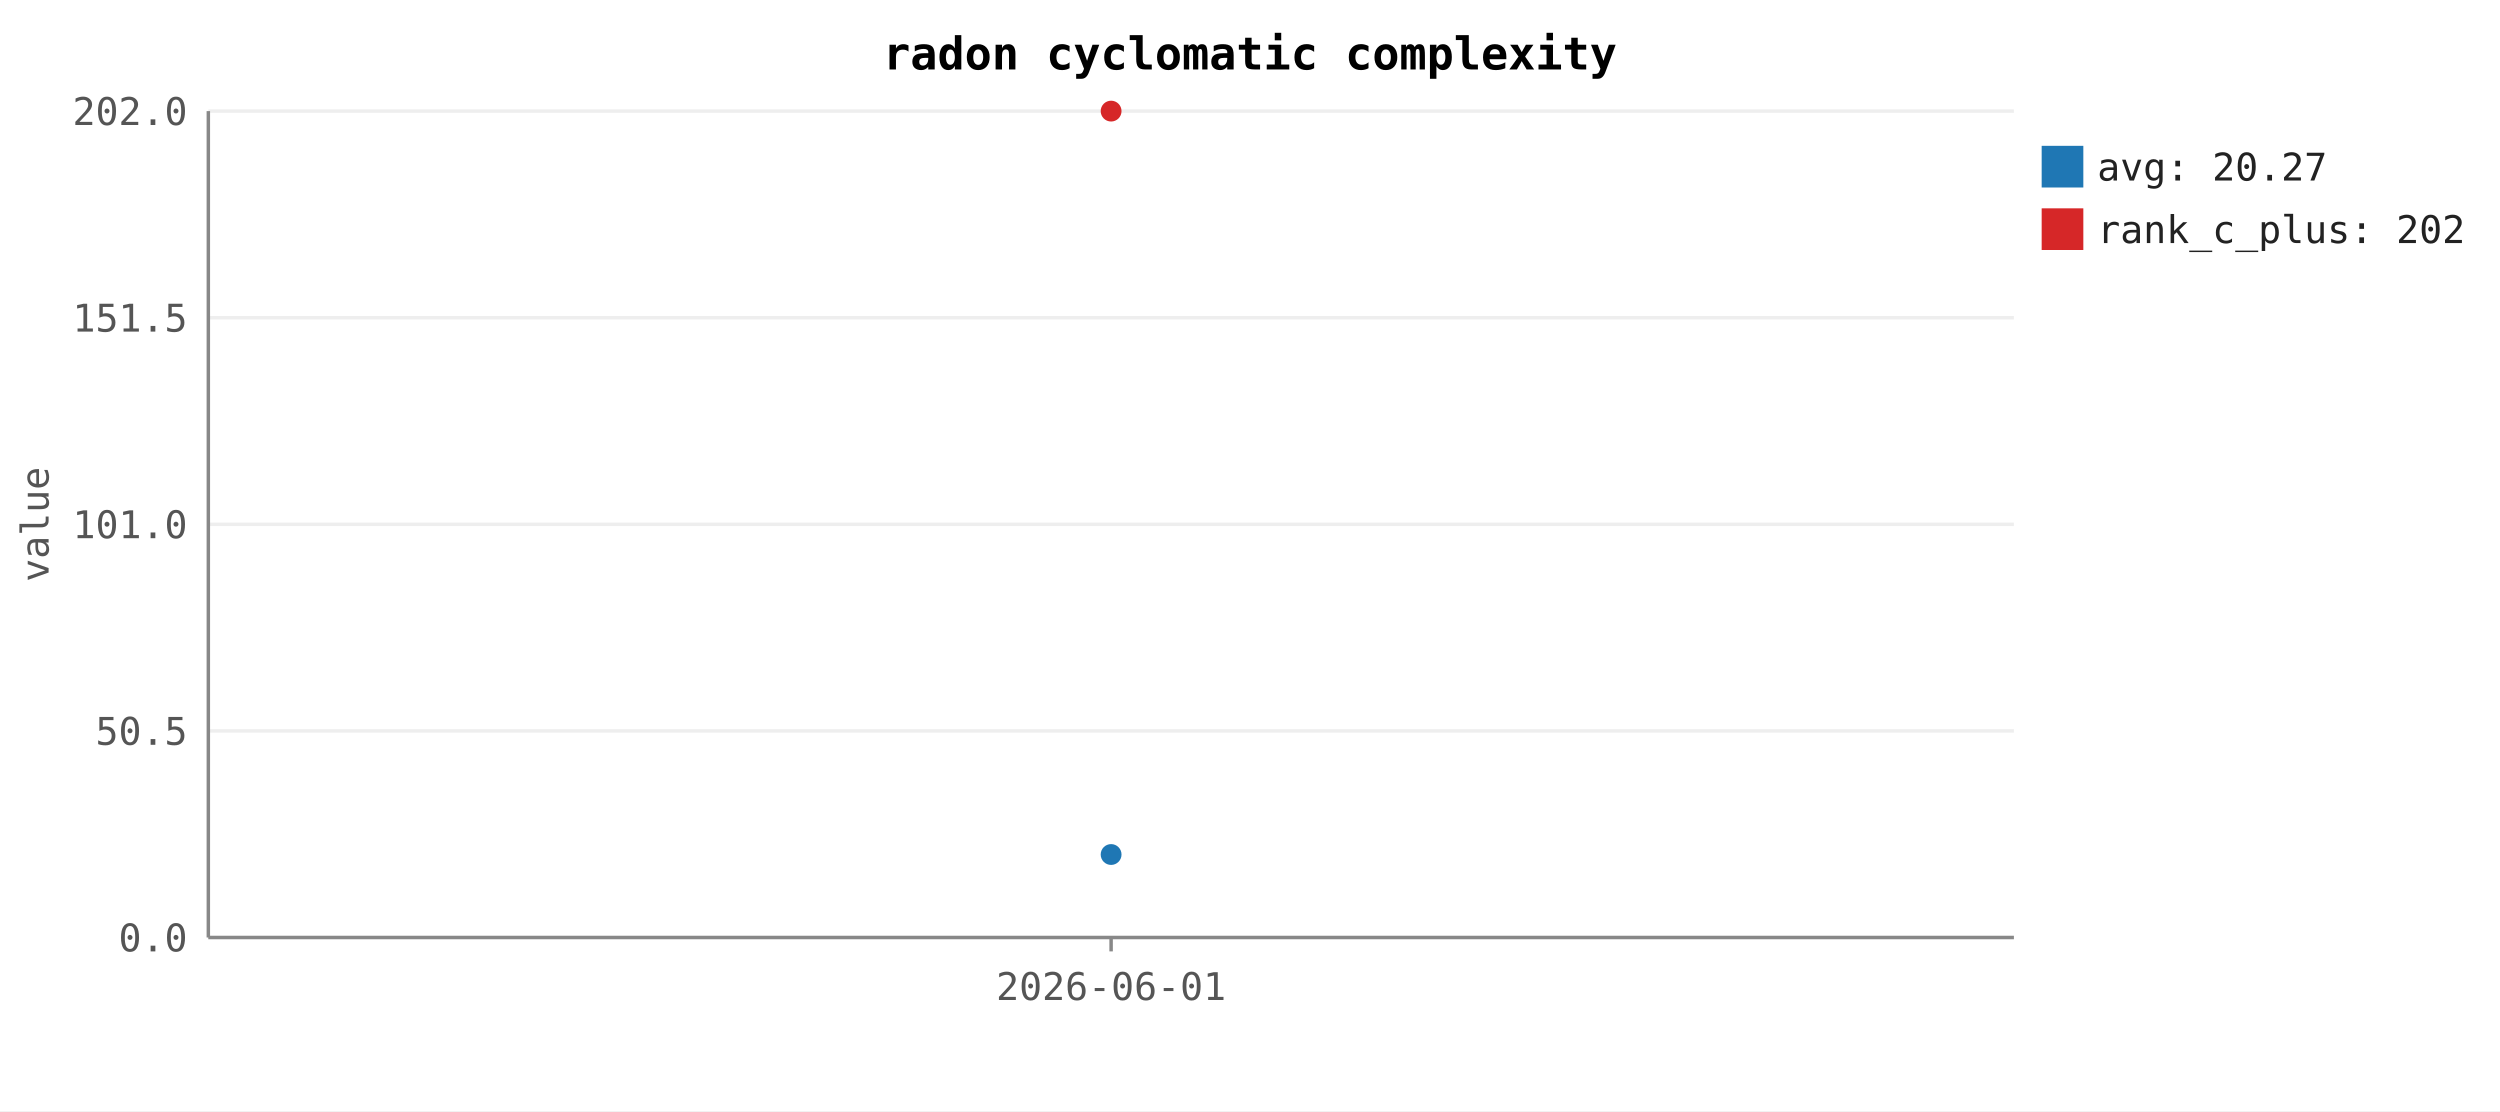
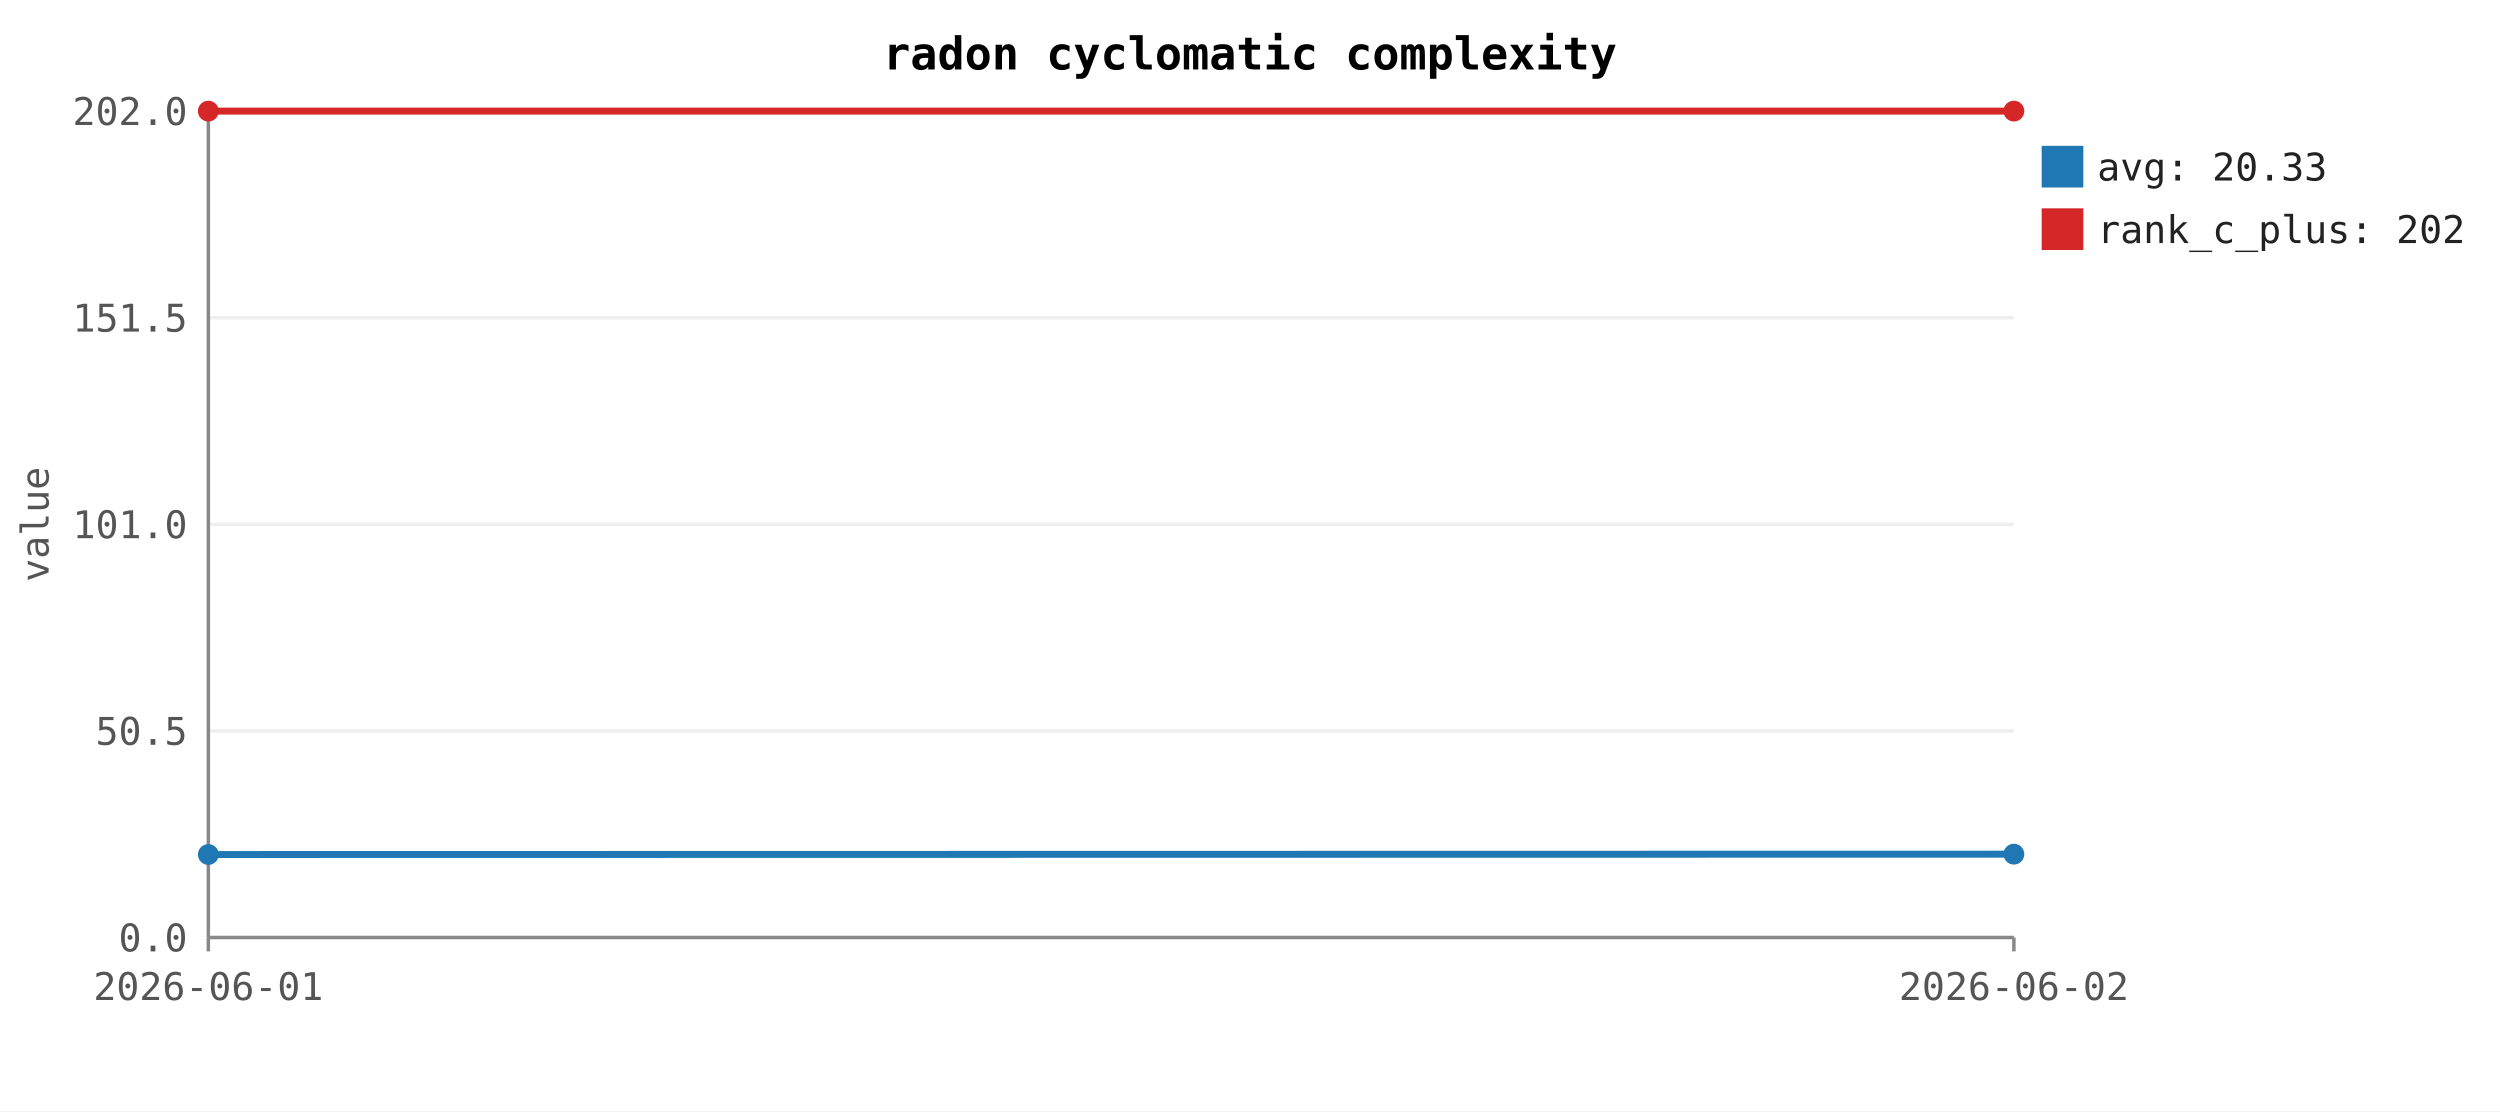
<svg xmlns="http://www.w3.org/2000/svg" viewBox="0 0 720 320" font-family="monospace" font-size="11">
  <rect width="100%" height="100%" fill="white" />
  <text x="360" y="20" text-anchor="middle" font-weight="bold" font-size="13">radon cyclomatic complexity</text>
  <line x1="60" y1="270.0" x2="580" y2="270.0" stroke="#eee" />
  <text x="54" y="274.0" text-anchor="end" fill="#555">0.0</text>
  <line x1="60" y1="210.5" x2="580" y2="210.5" stroke="#eee" />
  <text x="54" y="214.5" text-anchor="end" fill="#555">50.5</text>
  <line x1="60" y1="151.0" x2="580" y2="151.0" stroke="#eee" />
  <text x="54" y="155.0" text-anchor="end" fill="#555">101.0</text>
  <line x1="60" y1="91.5" x2="580" y2="91.5" stroke="#eee" />
  <text x="54" y="95.5" text-anchor="end" fill="#555">151.5</text>
  <line x1="60" y1="32.0" x2="580" y2="32.0" stroke="#eee" />
  <text x="54" y="36.0" text-anchor="end" fill="#555">202.0</text>
  <line x1="60" y1="32" x2="60" y2="270" stroke="#888" />
  <line x1="60" y1="270" x2="580" y2="270" stroke="#888" />
-   <line x1="320.0" y1="270" x2="320.0" y2="274" stroke="#888" />
-   <text x="320.0" y="288" text-anchor="middle" fill="#555">2026-06-01</text>
+   <line x1="60.0" y1="270" x2="60.0" y2="274" stroke="#888" />
+   <text x="60.0" y="288" text-anchor="middle" fill="#555">2026-06-01</text>
+   <line x1="580.0" y1="270" x2="580.0" y2="274" stroke="#888" />
+   <text x="580.0" y="288" text-anchor="middle" fill="#555">2026-06-02</text>
  <text x="14" y="151" text-anchor="middle" transform="rotate(-90 14 151)" fill="#555">value</text>
-   <circle cx="320.0" cy="246.1" r="3" fill="#1f77b4" />
+   <path d="M60.0,246.1 L580.0,246.0" fill="none" stroke="#1f77b4" stroke-width="2" />
+   <circle cx="60.0" cy="246.1" r="3" fill="#1f77b4" />
+   <circle cx="580.0" cy="246.0" r="3" fill="#1f77b4" />
  <rect x="588" y="42" width="12" height="12" fill="#1f77b4" />
-   <text x="604" y="52" fill="#222">avg: 20.27</text>
-   <circle cx="320.0" cy="32.0" r="3" fill="#d62728" />
+   <text x="604" y="52" fill="#222">avg: 20.33</text>
+   <path d="M60.0,32.0 L580.0,32.0" fill="none" stroke="#d62728" stroke-width="2" />
+   <circle cx="60.0" cy="32.0" r="3" fill="#d62728" />
+   <circle cx="580.0" cy="32.0" r="3" fill="#d62728" />
  <rect x="588" y="60" width="12" height="12" fill="#d62728" />
  <text x="604" y="70" fill="#222">rank_c_plus: 202</text>
</svg>
